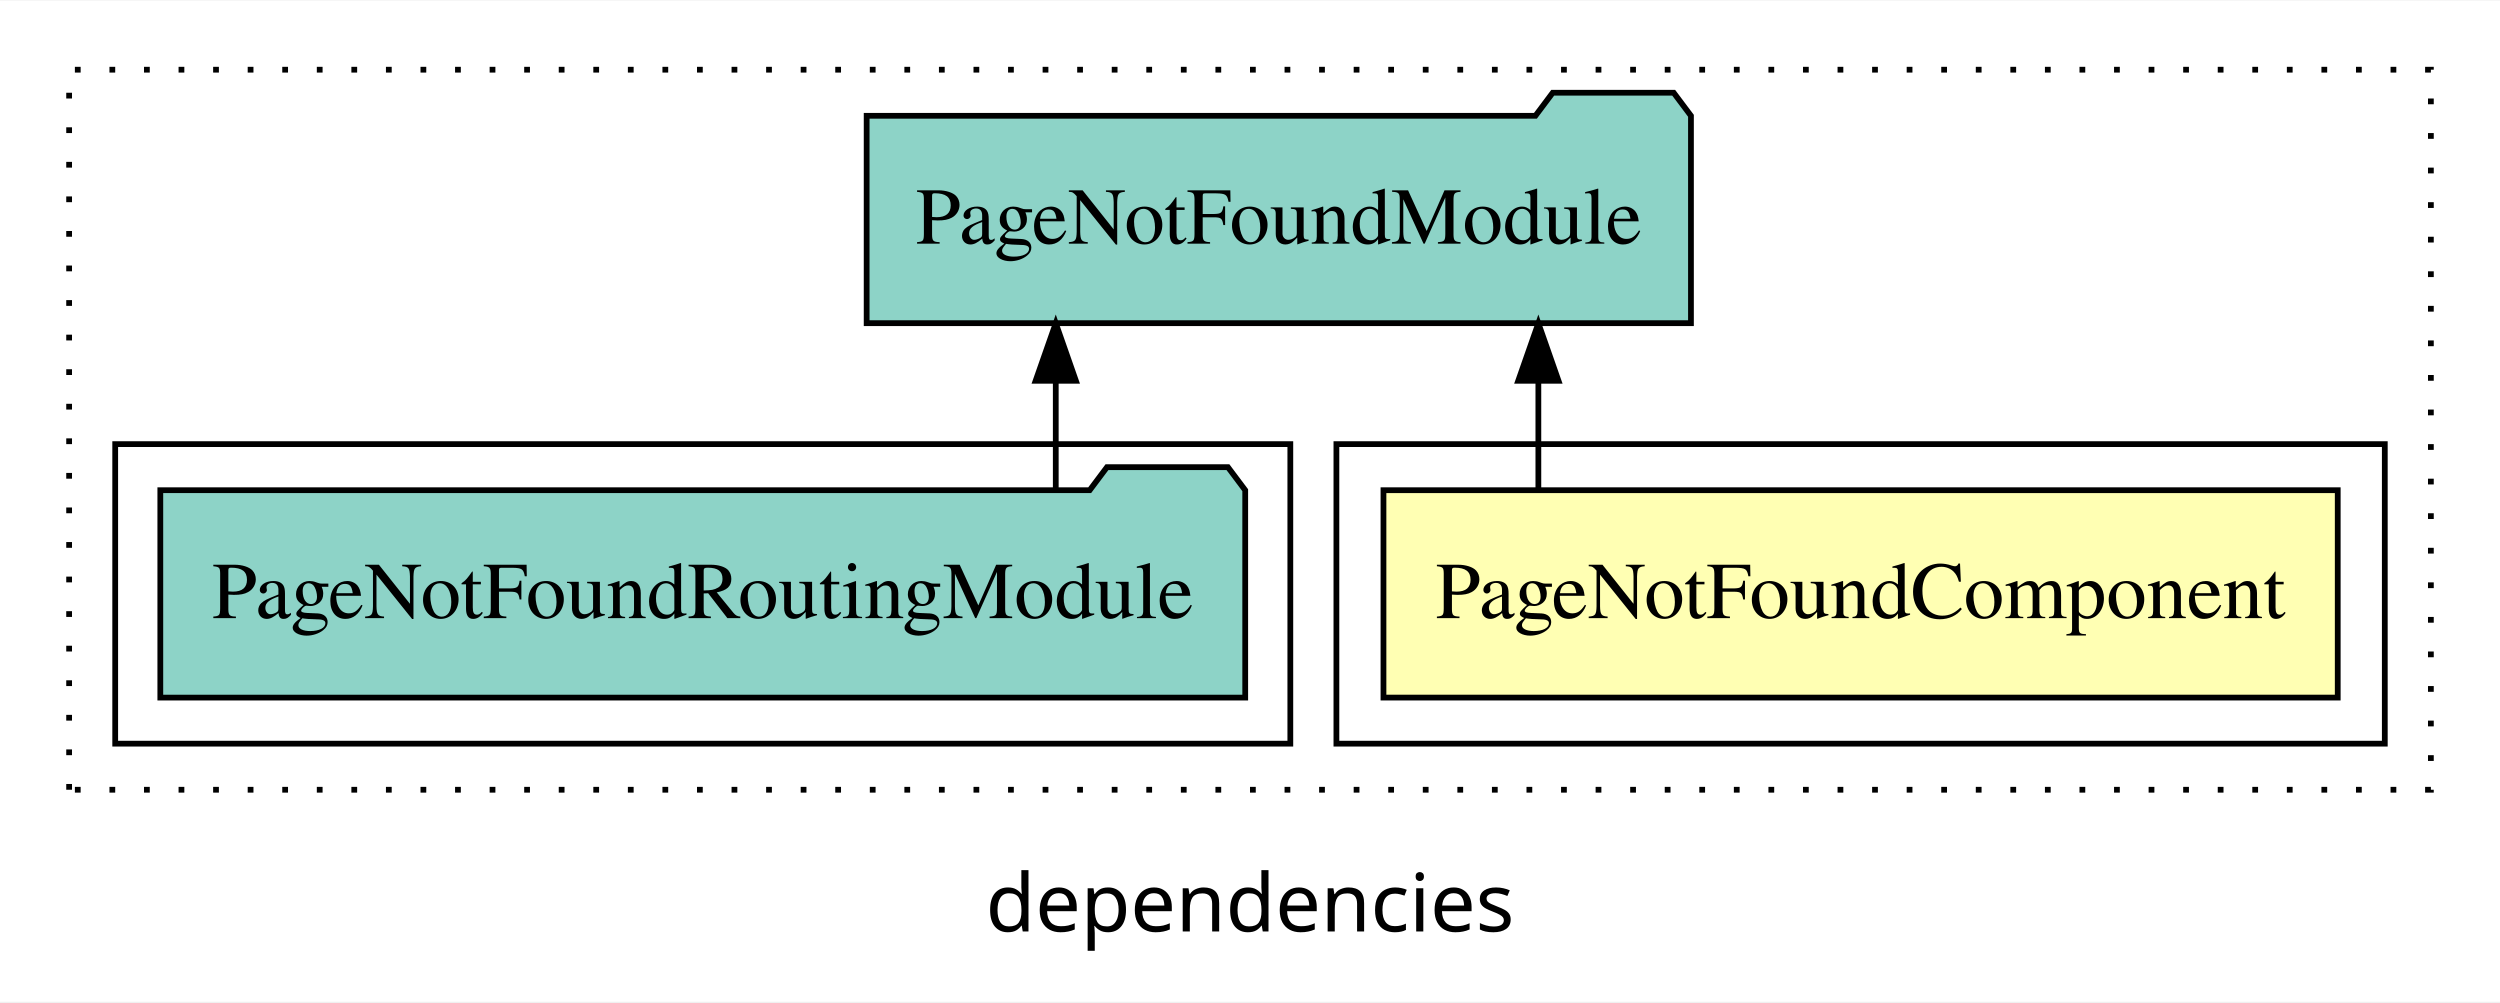
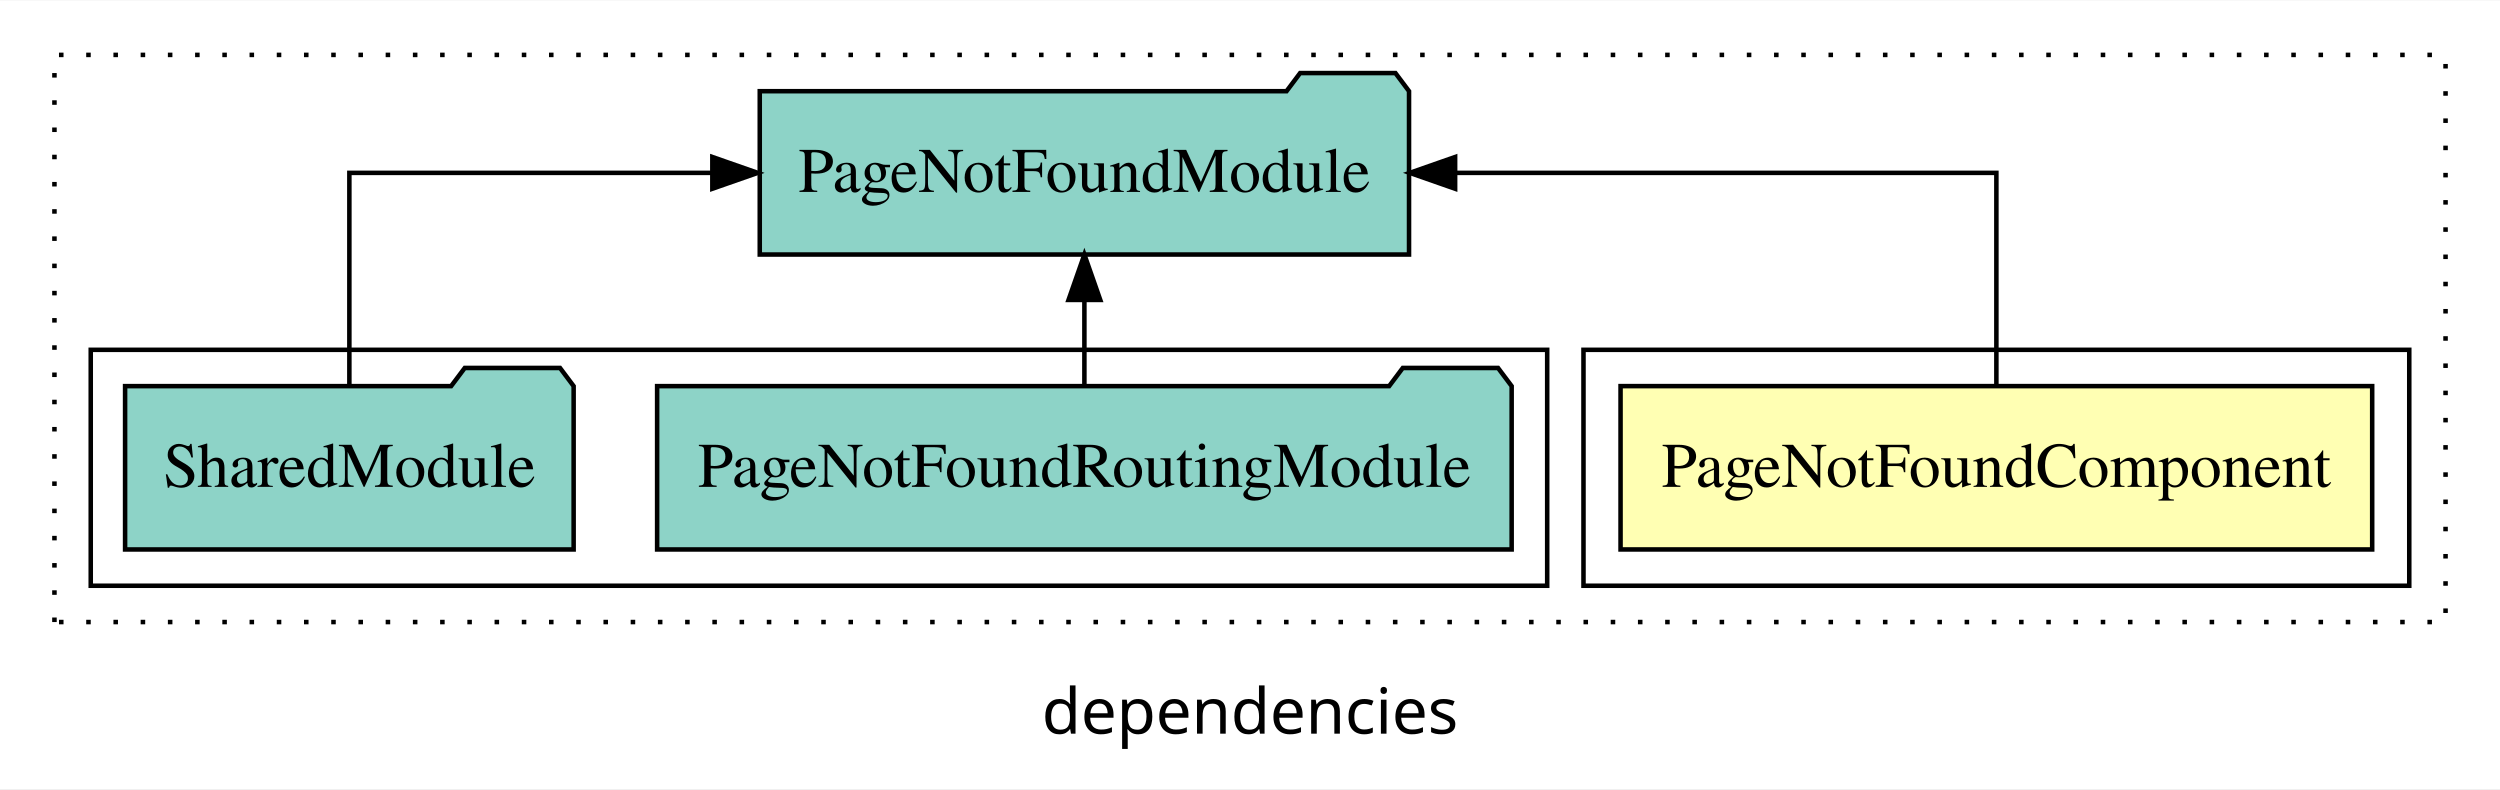
- <svg xmlns="http://www.w3.org/2000/svg" width="434pt" height="174pt" viewBox="0.00 0.00 434.00 173.80">
+ <svg xmlns="http://www.w3.org/2000/svg" width="551pt" height="174pt" viewBox="0.00 0.00 551.00 173.80">
  <g id="graph0" class="graph" transform="scale(1 1) rotate(0) translate(4 169.8)">
-     <polygon fill="white" stroke="transparent" points="-4,4 -4,-169.8 430,-169.8 430,4 -4,4" />
-     <text text-anchor="middle" x="213" y="-8.2" font-family="sans-serif" font-size="14.00">dependencies</text>
+     <polygon fill="white" stroke="transparent" points="-4,4 -4,-169.8 547,-169.8 547,4 -4,4" />
+     <text text-anchor="middle" x="271.5" y="-8.2" font-family="sans-serif" font-size="14.00">dependencies</text>
    <g id="clust1" class="cluster">
-       <polygon fill="none" stroke="black" stroke-dasharray="1,5" points="8,-32.8 8,-157.8 418,-157.8 418,-32.8 8,-32.8" />
+       <polygon fill="none" stroke="black" stroke-dasharray="1,5" points="8,-32.8 8,-157.8 535,-157.8 535,-32.8 8,-32.8" />
    </g>
    <g id="clust2" class="cluster">
-       <polygon fill="none" stroke="black" points="228,-40.8 228,-92.8 410,-92.8 410,-40.8 228,-40.8" />
+       <polygon fill="none" stroke="black" points="345,-40.8 345,-92.8 527,-92.8 527,-40.8 345,-40.8" />
    </g>
    <g id="clust4" class="cluster">
-       <polygon fill="none" stroke="black" points="16,-40.8 16,-92.8 220,-92.8 220,-40.8 16,-40.8" />
+       <polygon fill="none" stroke="black" points="16,-40.8 16,-92.8 337,-92.8 337,-40.8 16,-40.8" />
    </g>
    <g id="node1" class="node">
-       <polygon fill="#ffffb3" stroke="black" points="401.83,-84.8 236.17,-84.8 236.17,-48.8 401.83,-48.8 401.83,-84.8" />
-       <text text-anchor="middle" x="319" y="-62.6" font-family="Times,serif" font-size="14.00">PageNotFoundComponent</text>
+       <polygon fill="#ffffb3" stroke="black" points="518.83,-84.8 353.17,-84.8 353.17,-48.8 518.83,-48.8 518.83,-84.8" />
+       <text text-anchor="middle" x="436" y="-62.6" font-family="Times,serif" font-size="14.00">PageNotFoundComponent</text>
    </g>
    <g id="node2" class="node">
-       <polygon fill="#8dd3c7" stroke="black" points="289.55,-149.8 286.55,-153.8 265.55,-153.8 262.55,-149.8 146.45,-149.8 146.45,-113.8 289.55,-113.8 289.55,-149.8" />
-       <text text-anchor="middle" x="218" y="-127.6" font-family="Times,serif" font-size="14.00">PageNotFoundModule</text>
+       <polygon fill="#8dd3c7" stroke="black" points="306.55,-149.8 303.55,-153.8 282.55,-153.8 279.55,-149.8 163.45,-149.8 163.45,-113.8 306.55,-113.8 306.55,-149.8" />
+       <text text-anchor="middle" x="235" y="-127.6" font-family="Times,serif" font-size="14.00">PageNotFoundModule</text>
    </g>
    <g id="edge1" class="edge">
-       <path fill="none" stroke="black" d="M263.06,-84.91C263.06,-84.91 263.06,-103.79 263.06,-103.79" />
-       <polygon fill="black" stroke="black" points="259.56,-103.79 263.06,-113.79 266.56,-103.79 259.56,-103.79" />
+       <path fill="none" stroke="black" d="M436,-84.91C436,-104.14 436,-131.8 436,-131.8 436,-131.8 316.71,-131.8 316.71,-131.8" />
+       <polygon fill="black" stroke="black" points="316.71,-128.3 306.71,-131.8 316.71,-135.3 316.71,-128.3" />
    </g>
    <g id="node3" class="node">
-       <polygon fill="#8dd3c7" stroke="black" points="212.17,-84.8 209.17,-88.8 188.17,-88.8 185.17,-84.8 23.83,-84.8 23.83,-48.8 212.17,-48.8 212.17,-84.8" />
-       <text text-anchor="middle" x="118" y="-62.6" font-family="Times,serif" font-size="14.00">PageNotFoundRoutingModule</text>
+       <polygon fill="#8dd3c7" stroke="black" points="329.17,-84.8 326.17,-88.8 305.17,-88.8 302.17,-84.8 140.83,-84.8 140.83,-48.8 329.17,-48.8 329.17,-84.8" />
+       <text text-anchor="middle" x="235" y="-62.6" font-family="Times,serif" font-size="14.00">PageNotFoundRoutingModule</text>
    </g>
    <g id="edge2" class="edge">
-       <path fill="none" stroke="black" d="M179.28,-84.91C179.28,-84.91 179.28,-103.79 179.28,-103.79" />
-       <polygon fill="black" stroke="black" points="175.78,-103.79 179.28,-113.79 182.78,-103.79 175.78,-103.79" />
+       <path fill="none" stroke="black" d="M235,-84.91C235,-84.91 235,-103.79 235,-103.79" />
+       <polygon fill="black" stroke="black" points="231.5,-103.79 235,-113.79 238.5,-103.79 231.5,-103.79" />
+     </g>
+     <g id="node4" class="node">
+       <polygon fill="#8dd3c7" stroke="black" points="122.43,-84.8 119.43,-88.8 98.43,-88.8 95.43,-84.8 23.57,-84.8 23.57,-48.8 122.43,-48.8 122.43,-84.8" />
+       <text text-anchor="middle" x="73" y="-62.6" font-family="Times,serif" font-size="14.00">SharedModule</text>
+     </g>
+     <g id="edge3" class="edge">
+       <path fill="none" stroke="black" d="M73,-84.91C73,-104.14 73,-131.8 73,-131.8 73,-131.8 153,-131.8 153,-131.8" />
+       <polygon fill="black" stroke="black" points="153,-135.3 163,-131.8 153,-128.3 153,-135.3" />
    </g>
  </g>
</svg>
